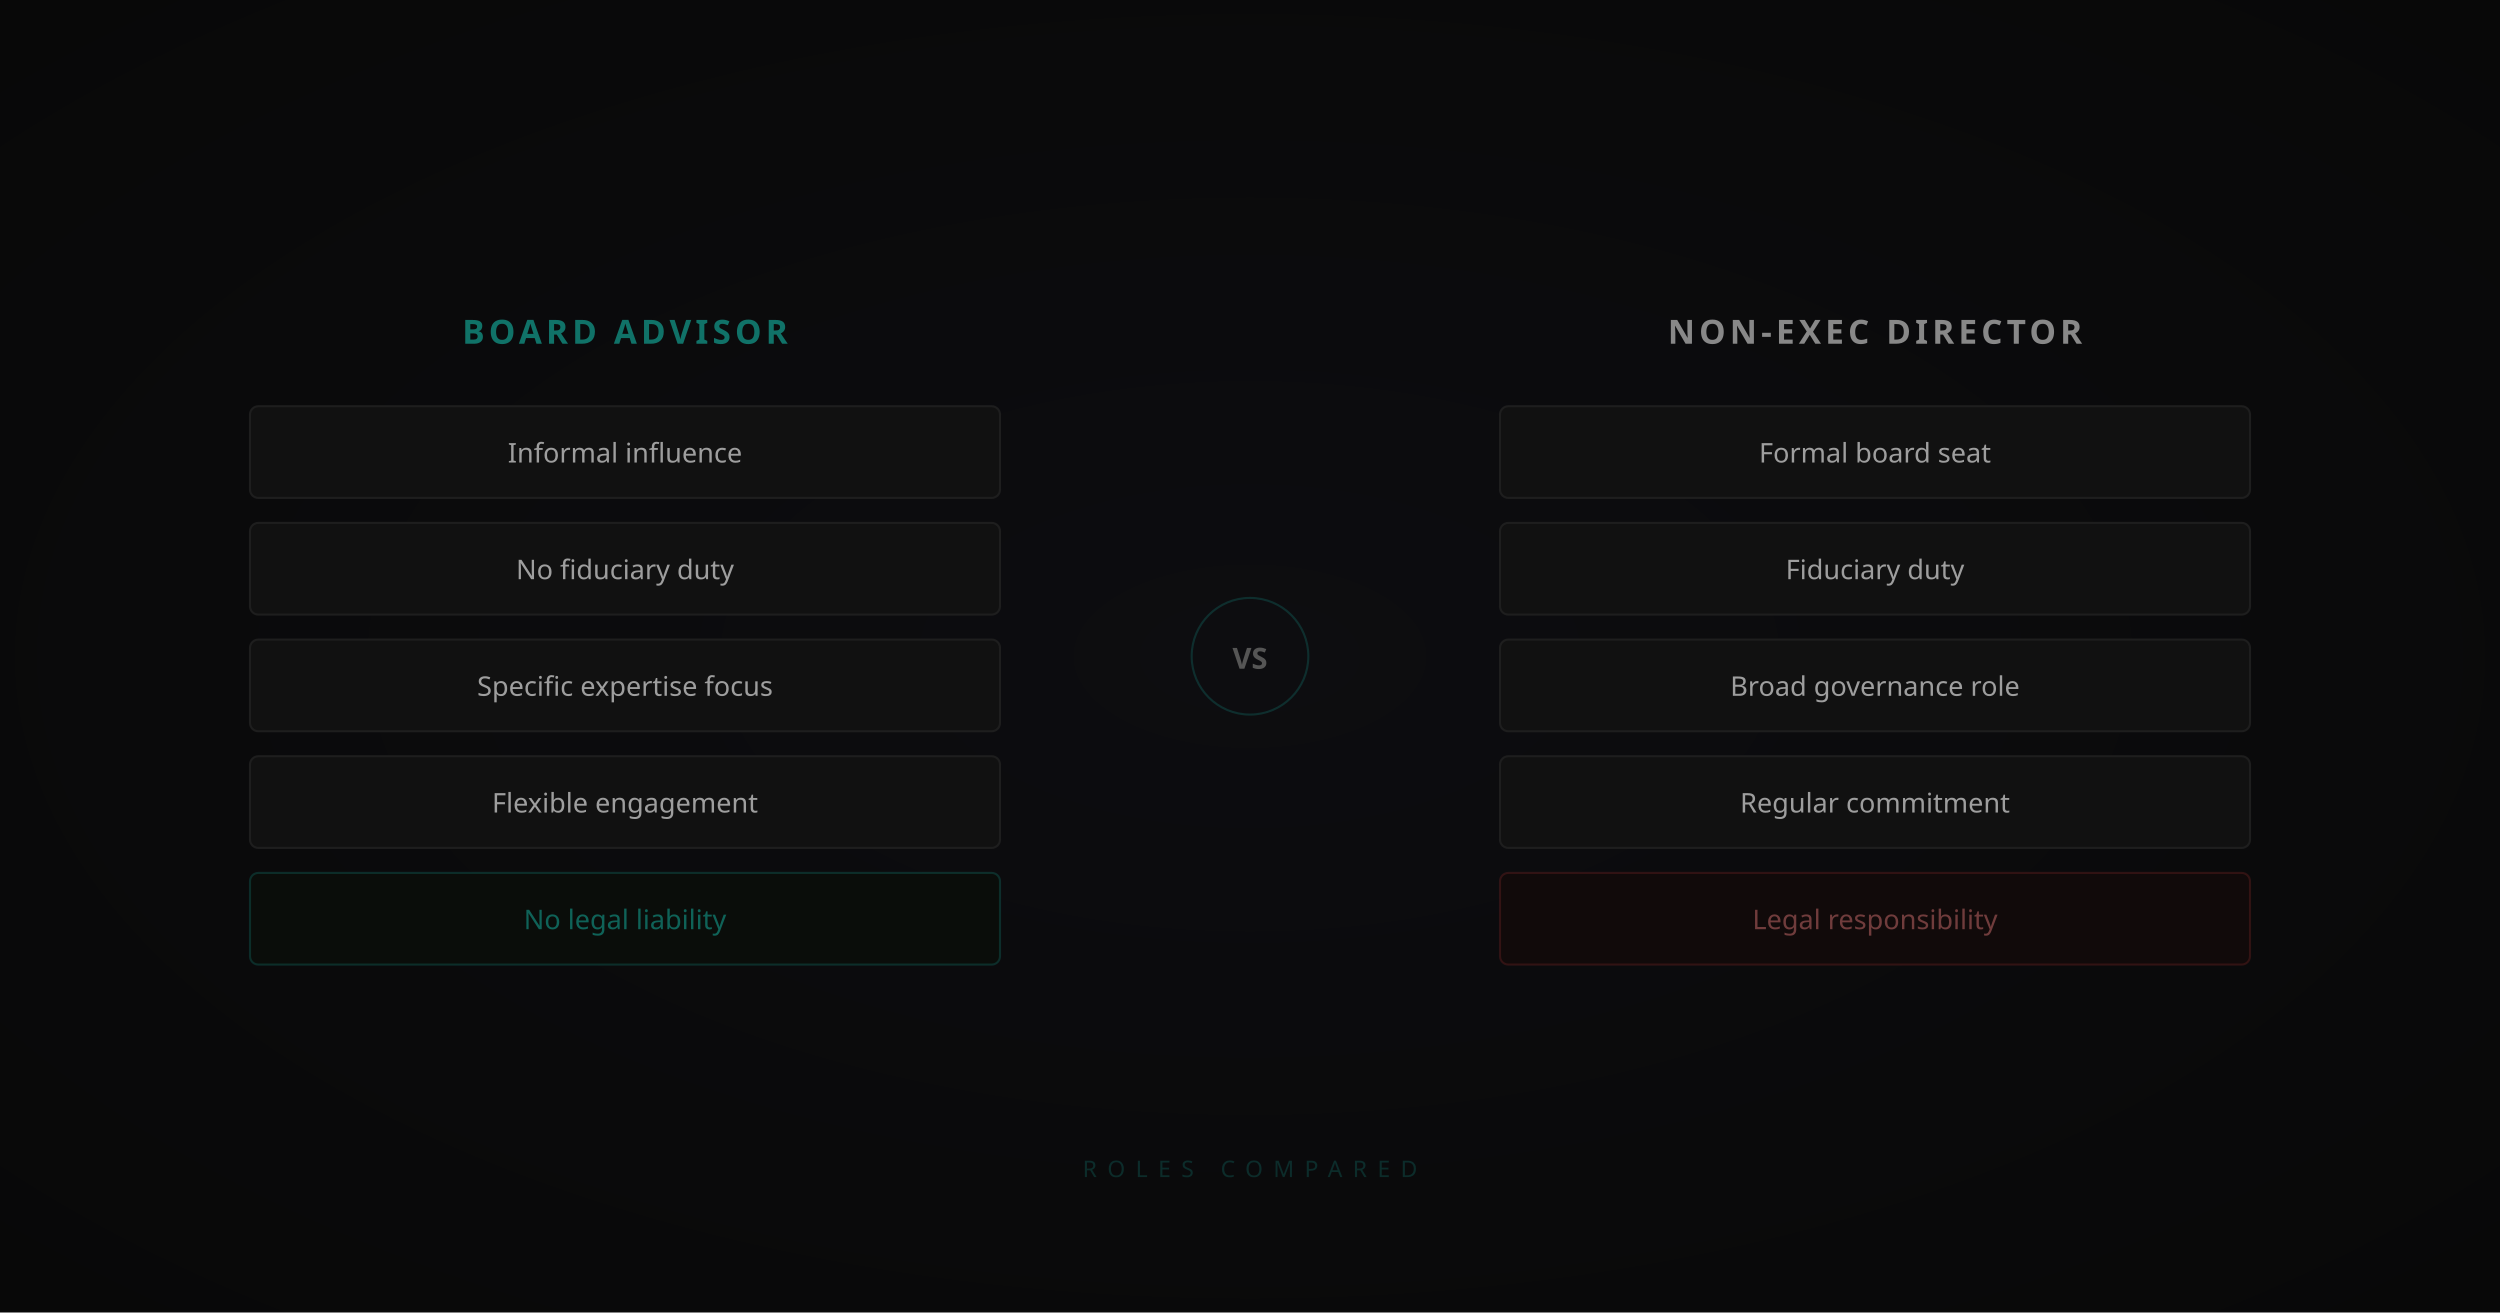
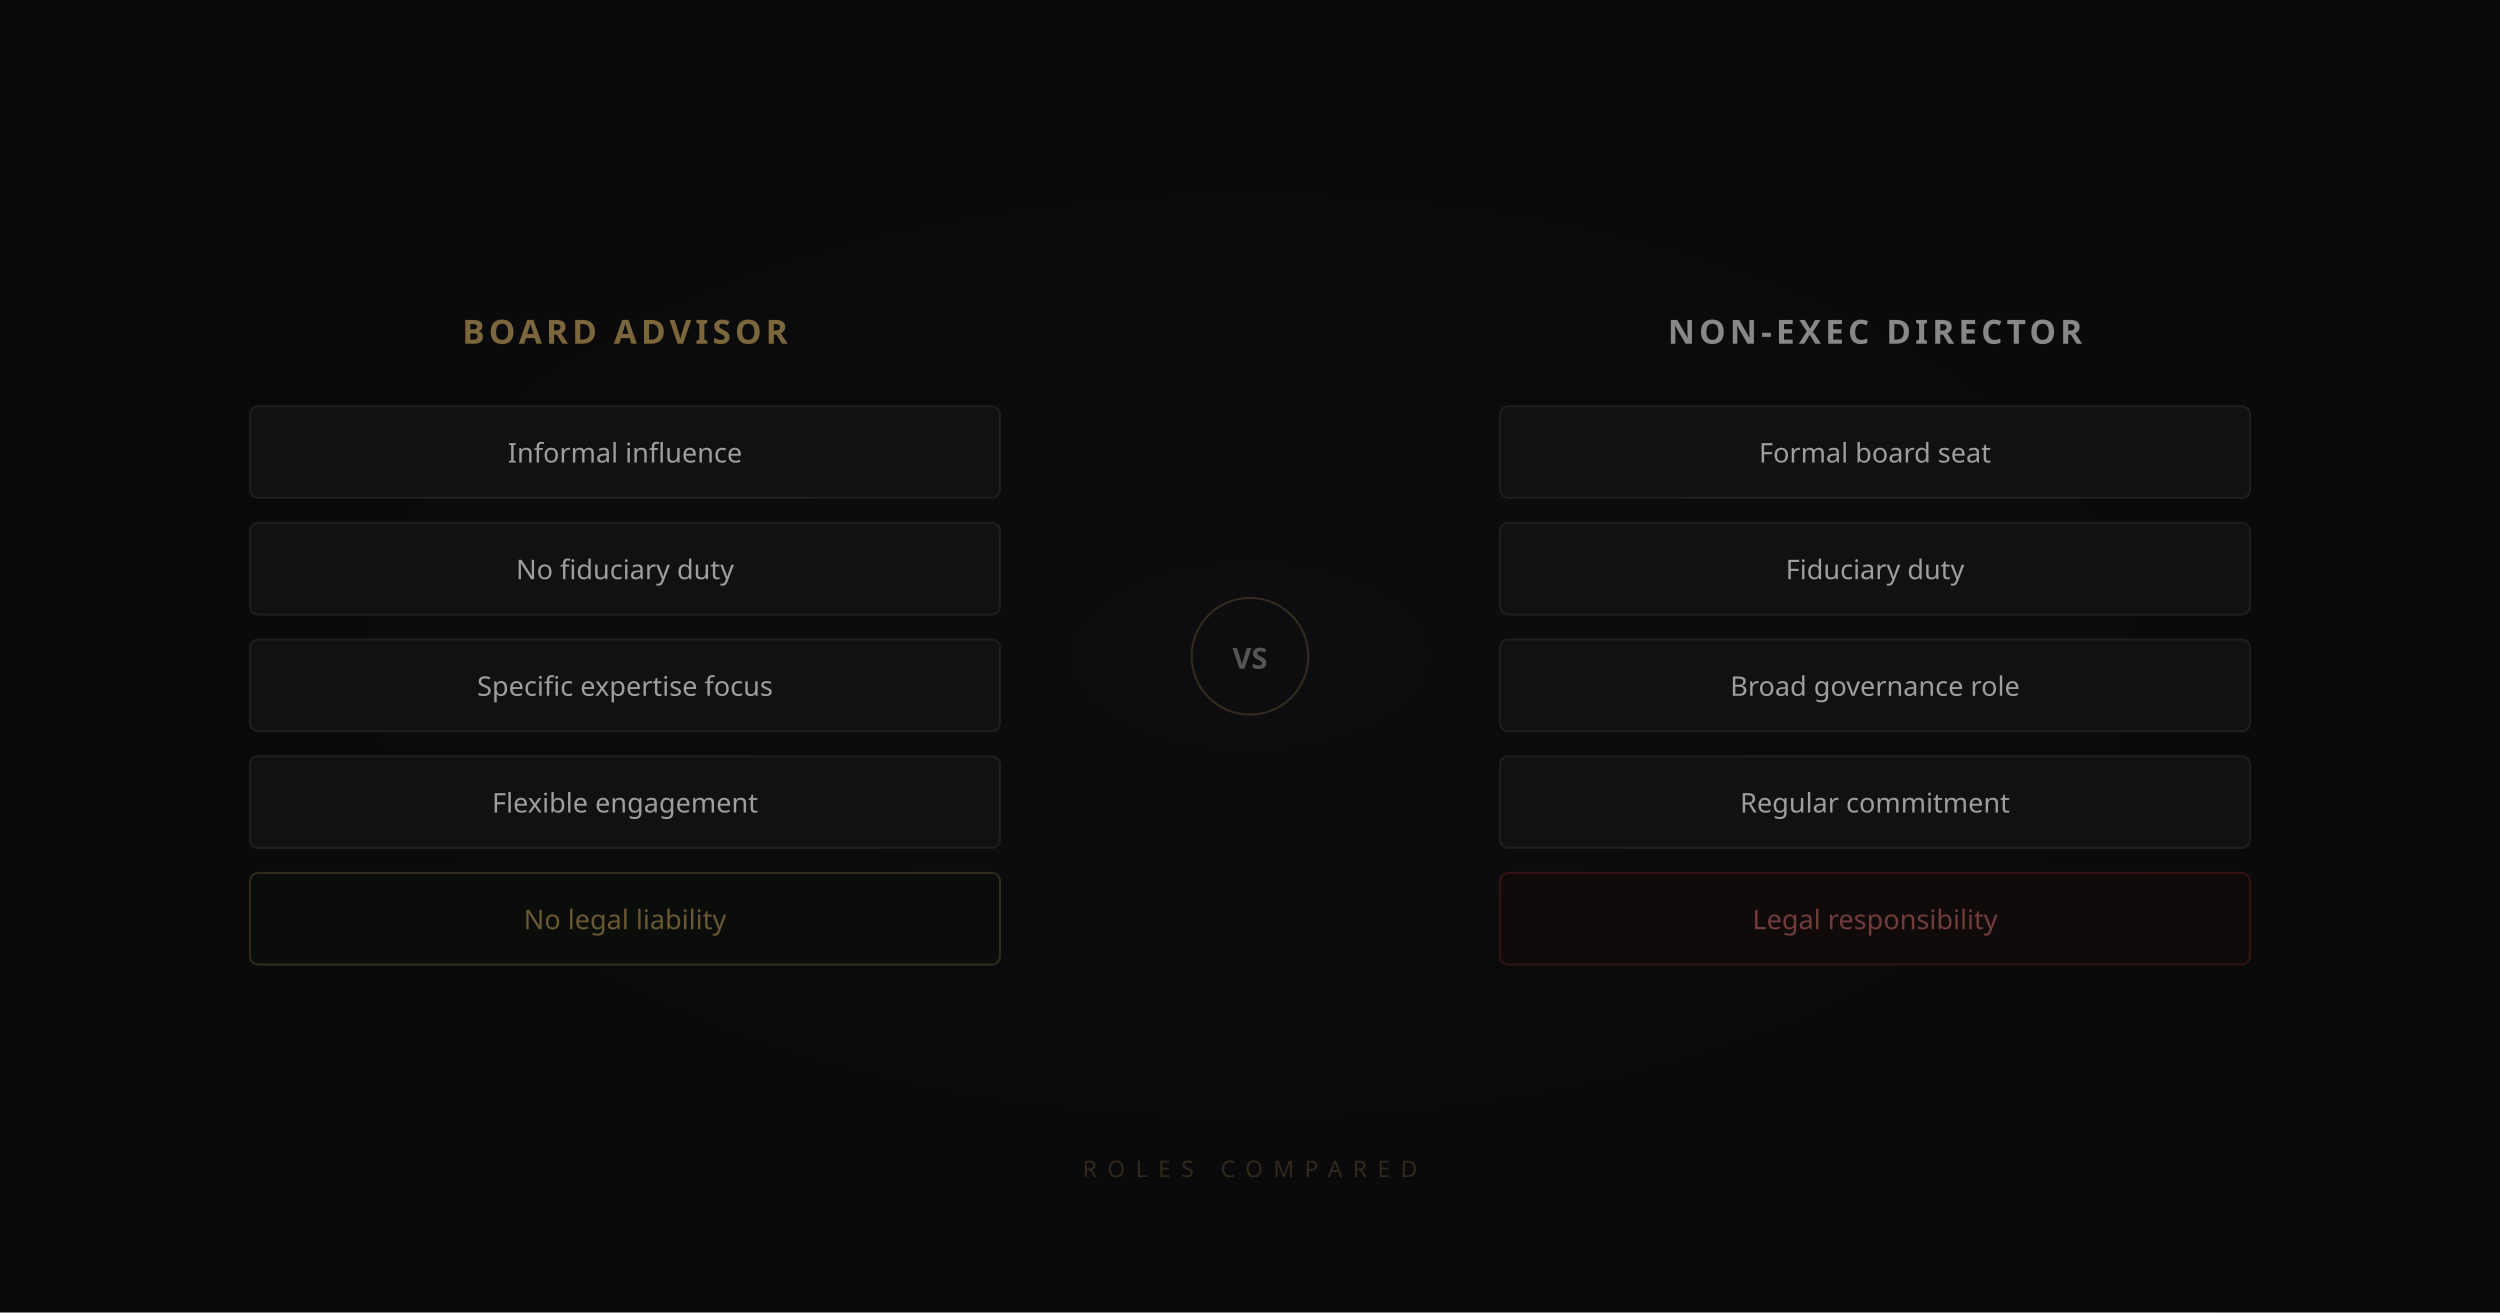
<svg xmlns="http://www.w3.org/2000/svg" viewBox="0 0 1200 630" width="1200" height="630">
  <defs>
    <radialGradient id="bg9" cx="50%" cy="50%" r="70%">
      <stop offset="0%" stop-color="#0d0d10" />
      <stop offset="100%" stop-color="#080808" />
    </radialGradient>
    <linearGradient id="divider9" x1="0" y1="0" x2="0" y2="1">
-       <stop offset="0%" stop-color="#14B8A6" stop-opacity="0" />
-       <stop offset="50%" stop-color="#14B8A6" stop-opacity="0.3" />
-       <stop offset="100%" stop-color="#14B8A6" stop-opacity="0" />
+       <stop offset="0%" stop-color="#C8A45C" stop-opacity="0" />
+       <stop offset="50%" stop-color="#C8A45C" stop-opacity="0.3" />
+       <stop offset="100%" stop-color="#C8A45C" stop-opacity="0" />
    </linearGradient>
  </defs>
  <rect width="1200" height="630" fill="url(#bg9)" />
  <line x1="600" y1="120" x2="600" y2="520" stroke="url(#divider9)" stroke-width="1" />
-   <text x="300" y="165" text-anchor="middle" font-family="'Space Grotesk', sans-serif" font-size="16" font-weight="600" fill="#14B8A6" fill-opacity="0.6" letter-spacing="2">BOARD ADVISOR</text>
+   <text x="300" y="165" text-anchor="middle" font-family="'Space Grotesk', sans-serif" font-size="16" font-weight="600" fill="#C8A45C" fill-opacity="0.6" letter-spacing="2">BOARD ADVISOR</text>
  <g font-family="'Space Grotesk', sans-serif">
    <rect x="120" y="195" width="360" height="44" rx="4" fill="#111" stroke="#1e1e1e" stroke-width="1" />
    <text x="300" y="222" text-anchor="middle" font-size="13" fill="#EAEAEA" fill-opacity="0.65">Informal influence</text>
    <rect x="120" y="251" width="360" height="44" rx="4" fill="#111" stroke="#1e1e1e" stroke-width="1" />
    <text x="300" y="278" text-anchor="middle" font-size="13" fill="#EAEAEA" fill-opacity="0.65">No fiduciary duty</text>
    <rect x="120" y="307" width="360" height="44" rx="4" fill="#111" stroke="#1e1e1e" stroke-width="1" />
    <text x="300" y="334" text-anchor="middle" font-size="13" fill="#EAEAEA" fill-opacity="0.65">Specific expertise focus</text>
    <rect x="120" y="363" width="360" height="44" rx="4" fill="#111" stroke="#1e1e1e" stroke-width="1" />
    <text x="300" y="390" text-anchor="middle" font-size="13" fill="#EAEAEA" fill-opacity="0.65">Flexible engagement</text>
-     <rect x="120" y="419" width="360" height="44" rx="4" fill="#0a0d0a" stroke="#14B8A6" stroke-opacity="0.2" stroke-width="1" />
-     <text x="300" y="446" text-anchor="middle" font-size="13" fill="#14B8A6" fill-opacity="0.5">No legal liability</text>
+     <rect x="120" y="419" width="360" height="44" rx="4" fill="#0a0d0a" stroke="#C8A45C" stroke-opacity="0.2" stroke-width="1" />
+     <text x="300" y="446" text-anchor="middle" font-size="13" fill="#C8A45C" fill-opacity="0.5">No legal liability</text>
  </g>
  <text x="900" y="165" text-anchor="middle" font-family="'Space Grotesk', sans-serif" font-size="16" font-weight="600" fill="#888" letter-spacing="2">NON-EXEC DIRECTOR</text>
  <g font-family="'Space Grotesk', sans-serif">
    <rect x="720" y="195" width="360" height="44" rx="4" fill="#111" stroke="#1e1e1e" stroke-width="1" />
    <text x="900" y="222" text-anchor="middle" font-size="13" fill="#EAEAEA" fill-opacity="0.65">Formal board seat</text>
    <rect x="720" y="251" width="360" height="44" rx="4" fill="#111" stroke="#1e1e1e" stroke-width="1" />
    <text x="900" y="278" text-anchor="middle" font-size="13" fill="#EAEAEA" fill-opacity="0.65">Fiduciary duty</text>
    <rect x="720" y="307" width="360" height="44" rx="4" fill="#111" stroke="#1e1e1e" stroke-width="1" />
    <text x="900" y="334" text-anchor="middle" font-size="13" fill="#EAEAEA" fill-opacity="0.65">Broad governance role</text>
    <rect x="720" y="363" width="360" height="44" rx="4" fill="#111" stroke="#1e1e1e" stroke-width="1" />
    <text x="900" y="390" text-anchor="middle" font-size="13" fill="#EAEAEA" fill-opacity="0.65">Regular commitment</text>
    <rect x="720" y="419" width="360" height="44" rx="4" fill="#110a0a" stroke="#ff4444" stroke-opacity="0.15" stroke-width="1" />
    <text x="900" y="446" text-anchor="middle" font-size="13" fill="#ff8888" fill-opacity="0.4">Legal responsibility</text>
  </g>
-   <circle cx="600" cy="315" r="28" fill="#0d0d10" stroke="#14B8A6" stroke-opacity="0.2" stroke-width="1" />
+   <circle cx="600" cy="315" r="28" fill="#0d0d10" stroke="#C8A45C" stroke-opacity="0.2" stroke-width="1" />
  <text x="600" y="321" text-anchor="middle" font-family="'Space Grotesk', sans-serif" font-size="14" font-weight="700" fill="#555">VS</text>
-   <text x="600" y="565" text-anchor="middle" font-family="'Space Grotesk', sans-serif" font-size="11" fill="#14B8A6" fill-opacity="0.2" letter-spacing="5">ROLES COMPARED</text>
+   <text x="600" y="565" text-anchor="middle" font-family="'Space Grotesk', sans-serif" font-size="11" fill="#C8A45C" fill-opacity="0.2" letter-spacing="5">ROLES COMPARED</text>
</svg>
